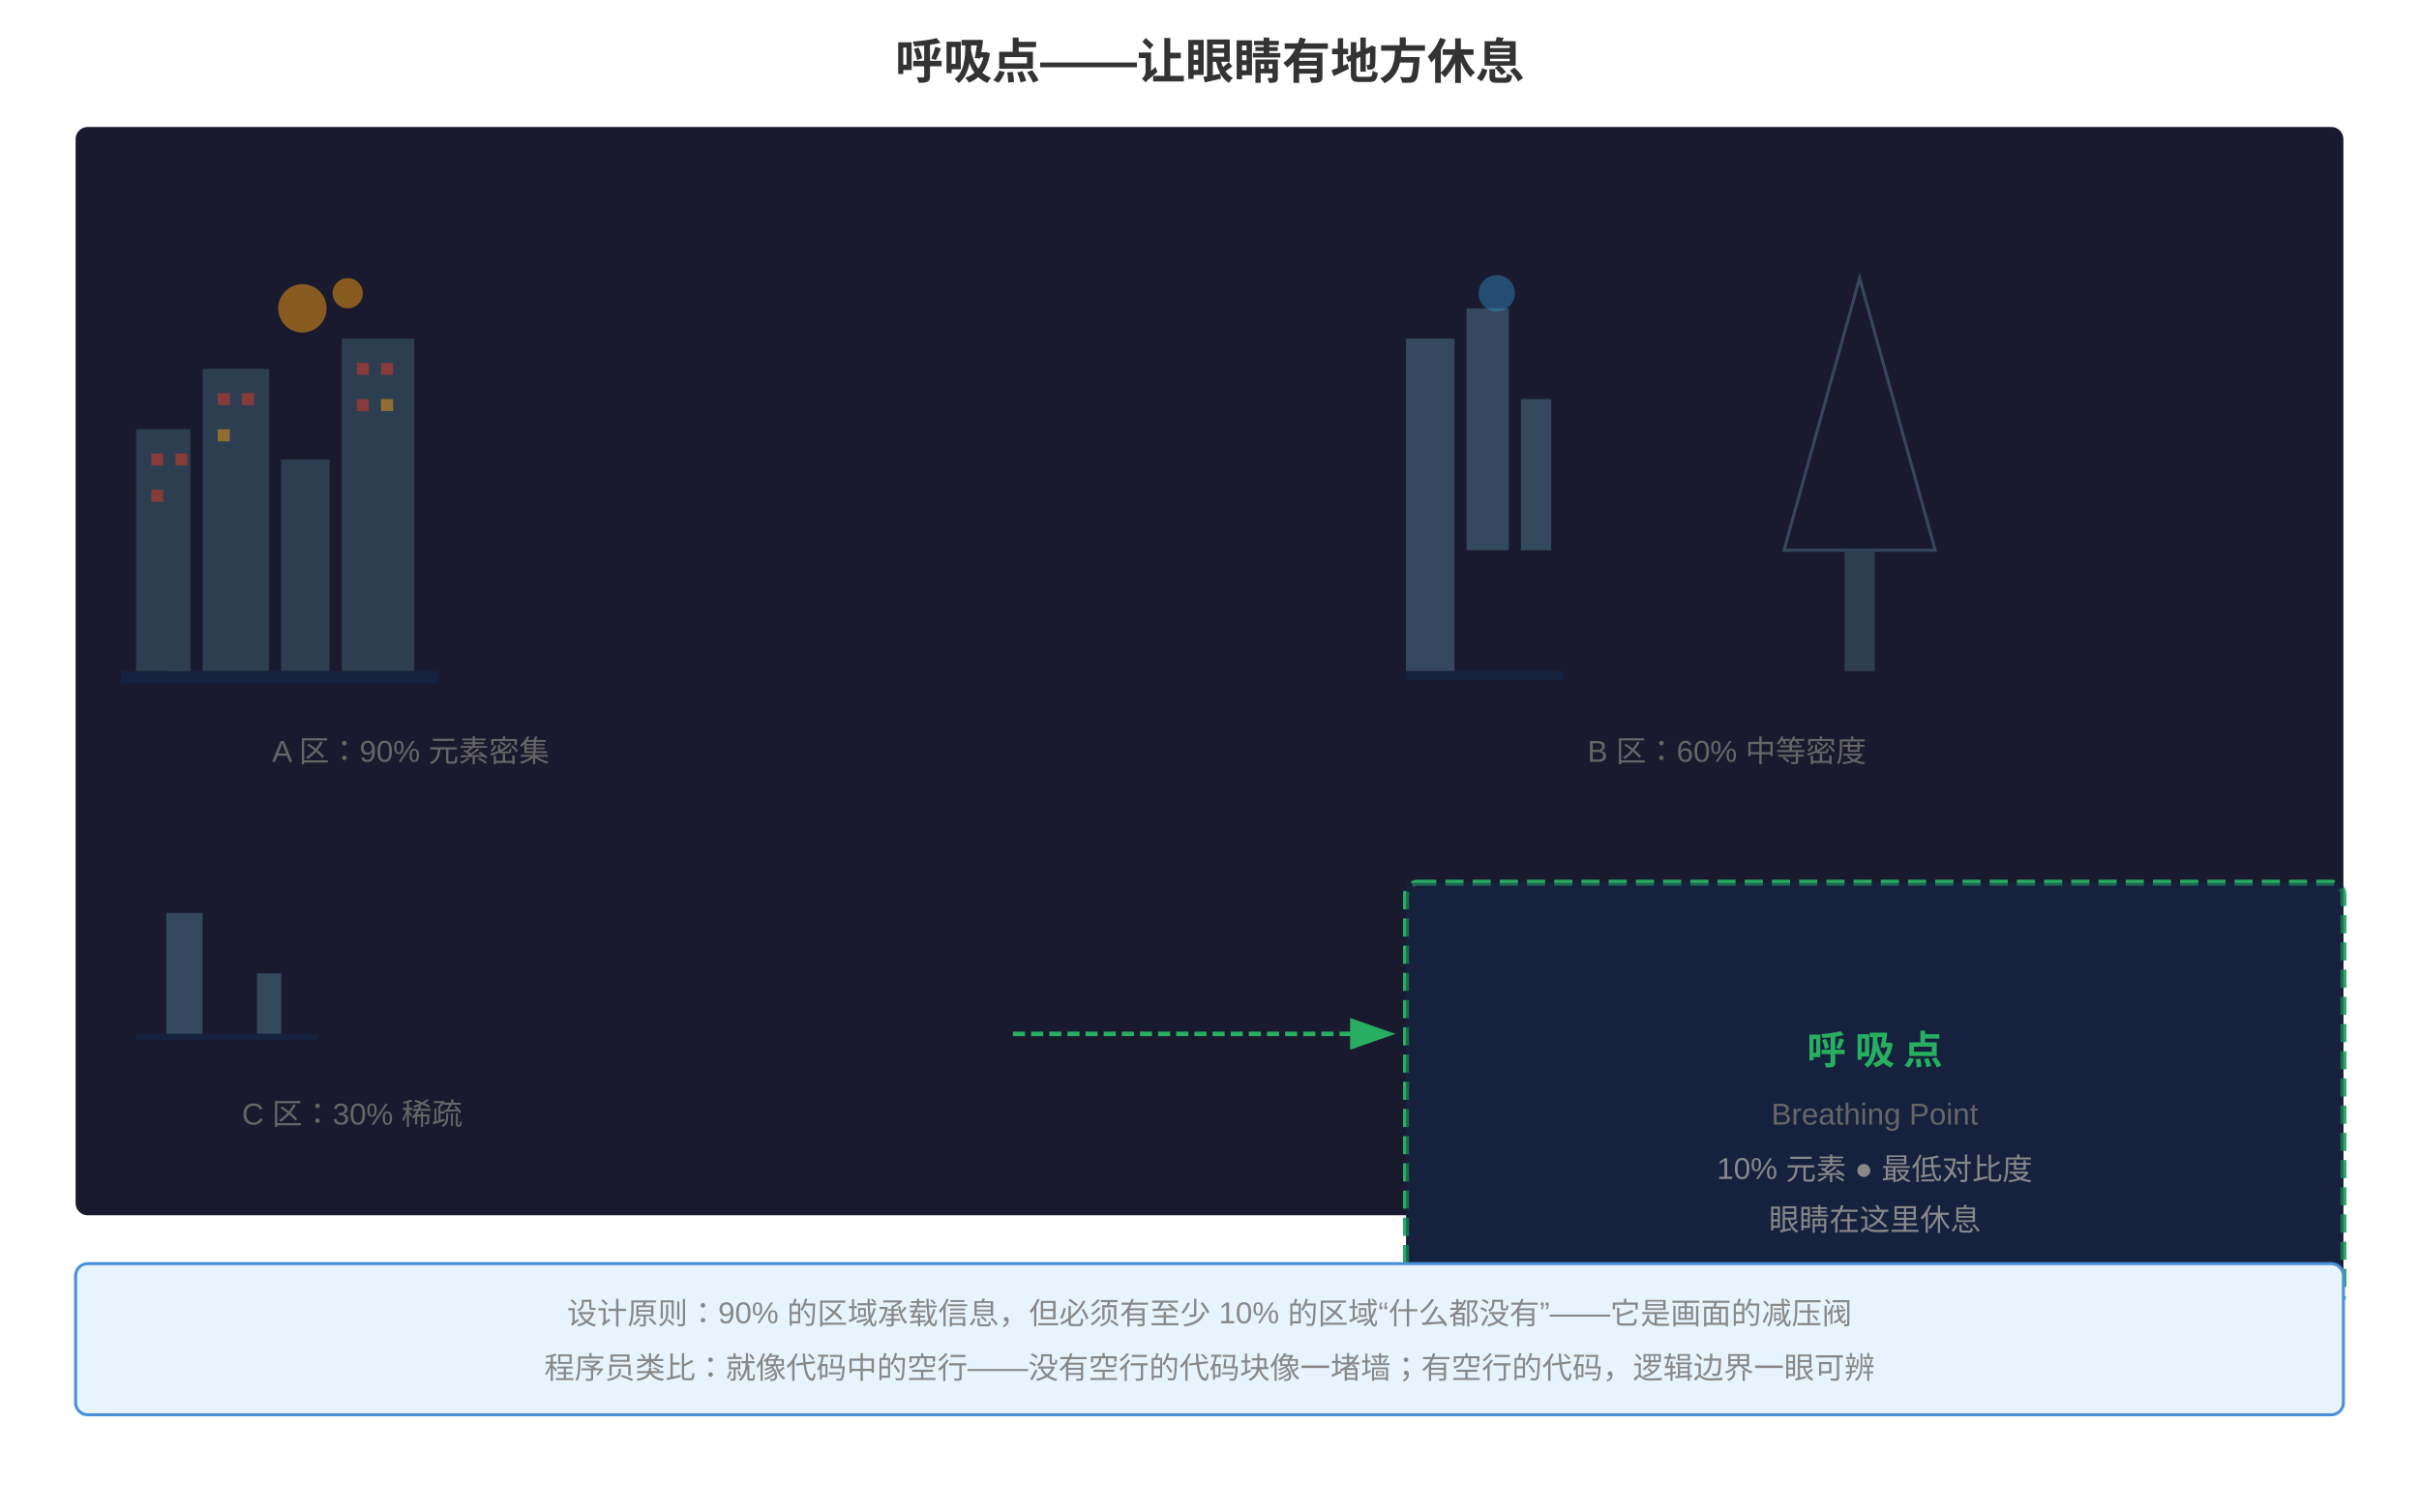
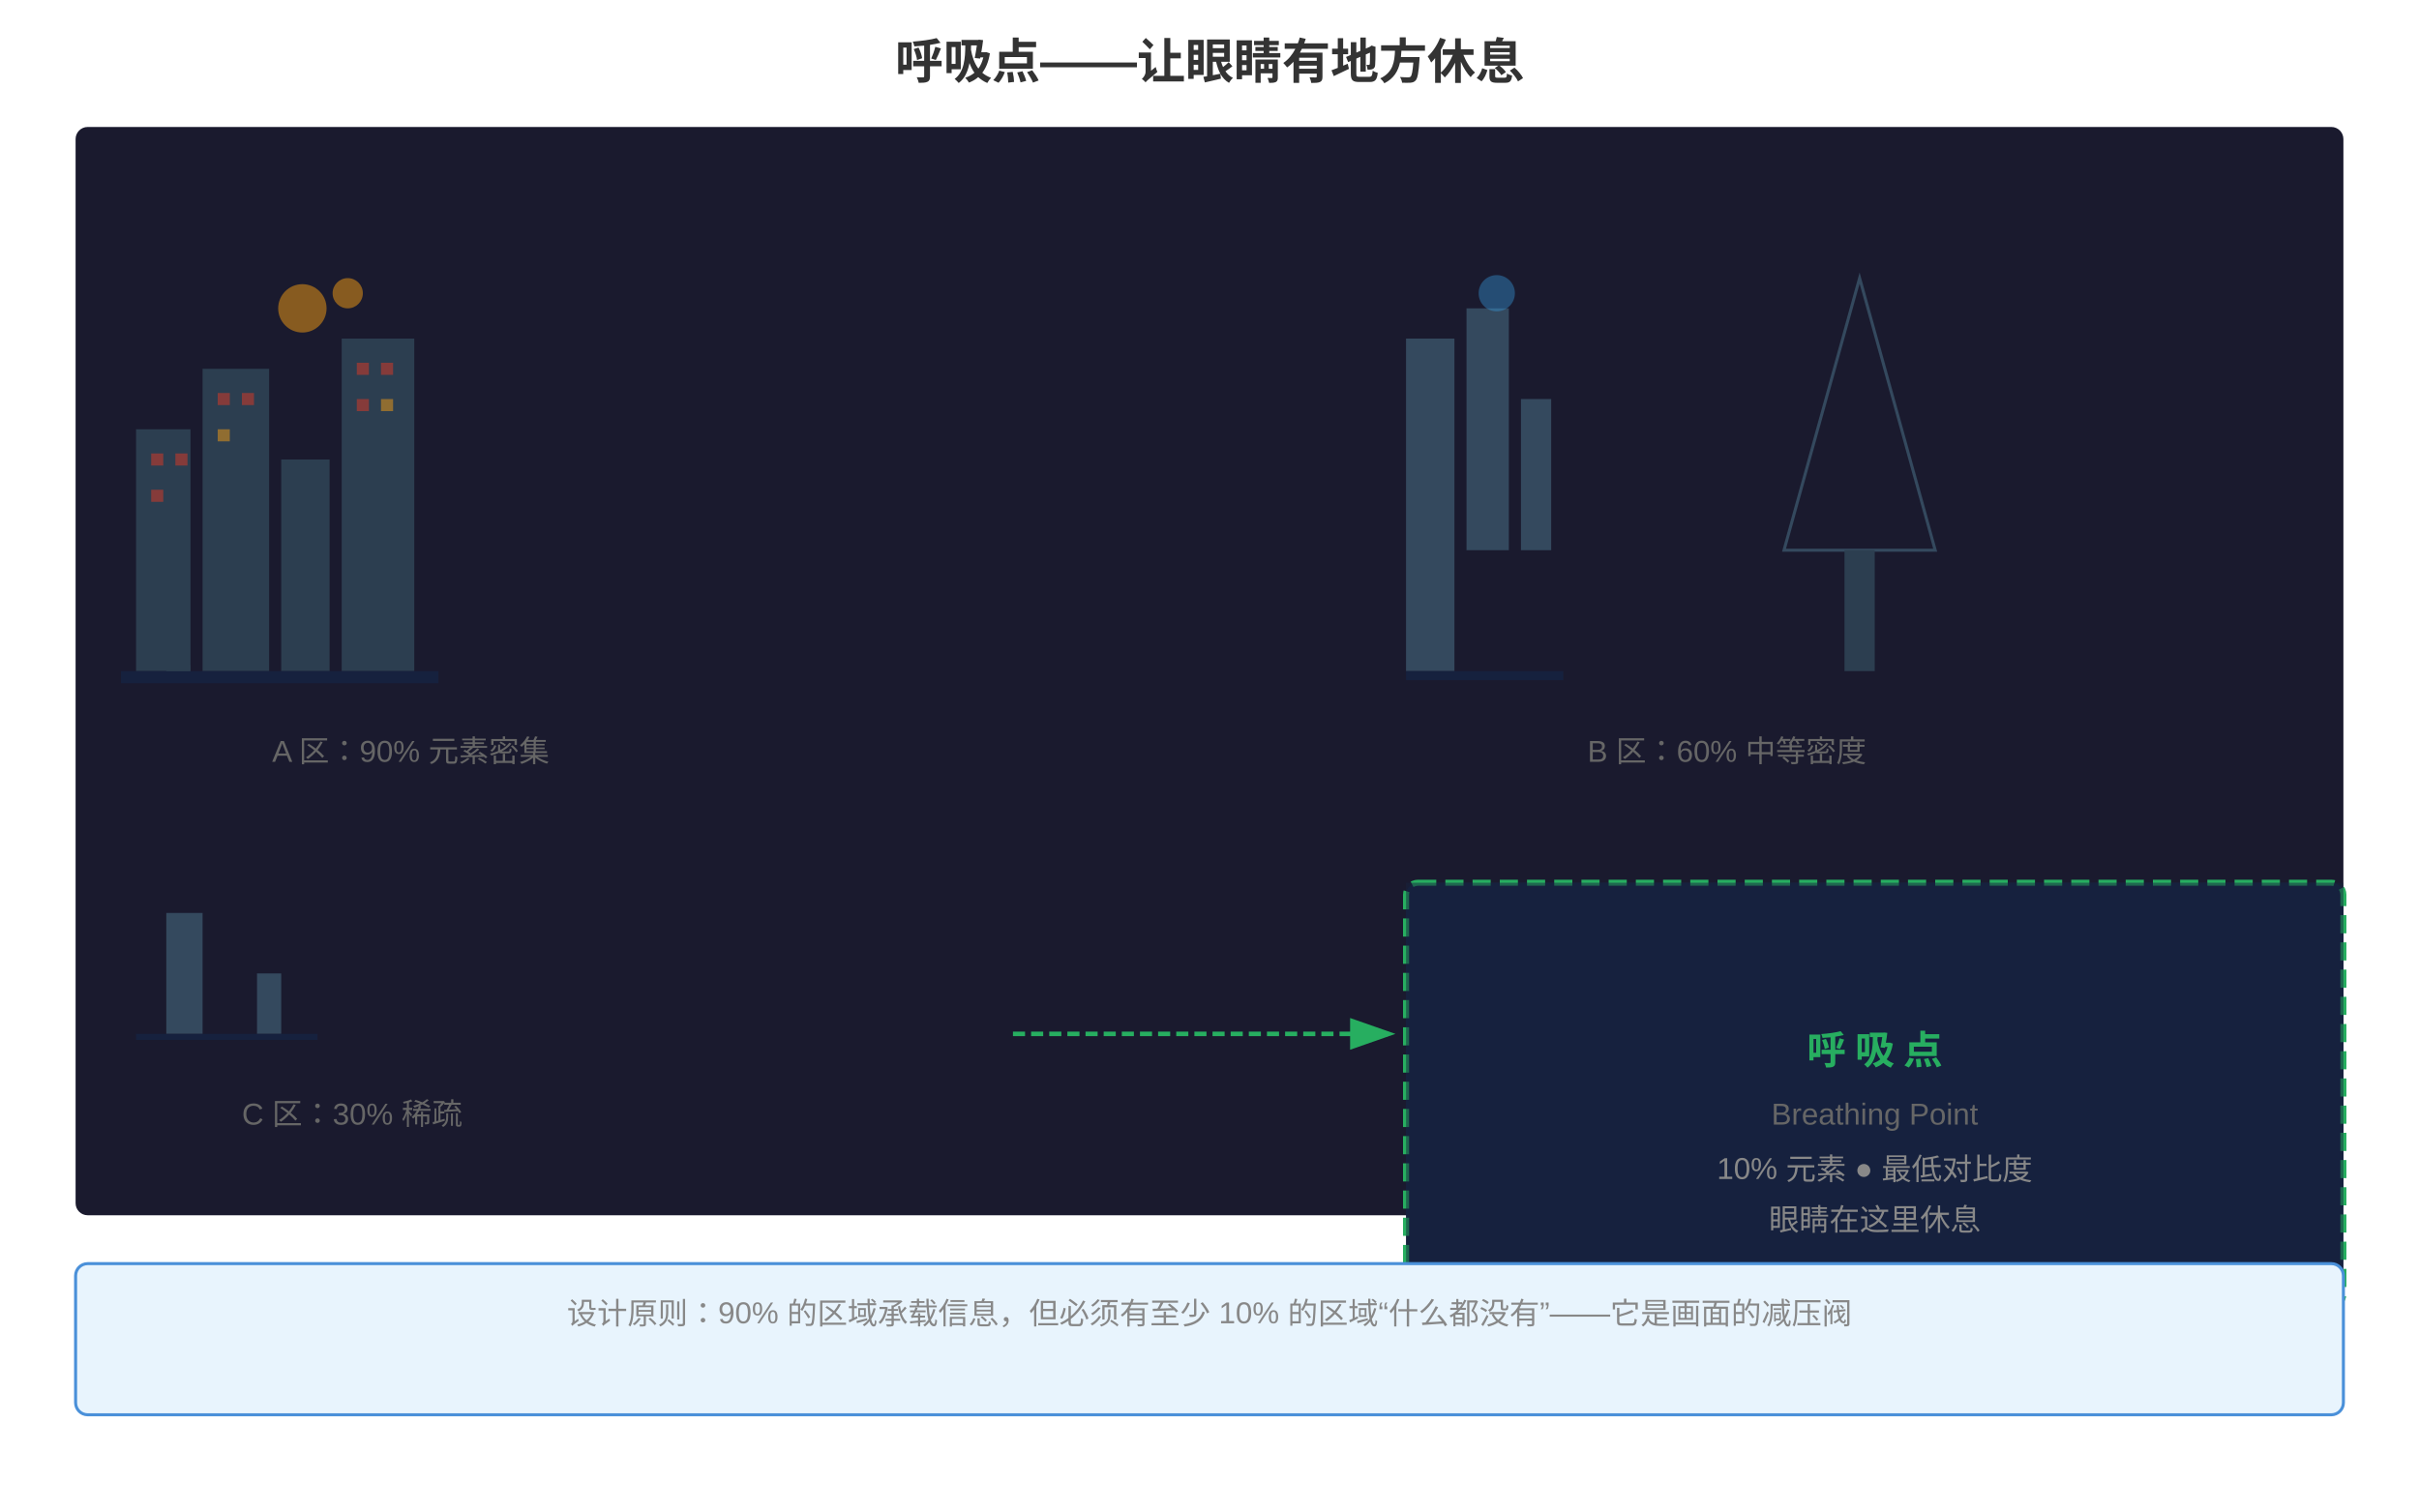
<svg xmlns="http://www.w3.org/2000/svg" viewBox="0 0 800 500" width="800" height="500">
  <style>
    text { font-family: 'PingFang SC','Microsoft YaHei',Arial,sans-serif; }
    .title { font-size: 16px; font-weight: bold; fill: #333; }
    .scene-bg { fill: #1A1A2E; }
    .busy { fill: #2C3E50; }
    .busy-accent { fill: #E74C3C; }
    .busy-accent-dim { fill: #C0392B; opacity: 0.6; }
    .busy-light { fill: #F39C12; opacity: 0.5; }
    .medium { fill: #34495E; }
    .medium-accent { fill: #3498DB; }
    .calm-zone { fill: #16213E; stroke: #27AE60; stroke-width: 2; stroke-dasharray: 6,3; }
    .calm-zone-fill { fill: #16213E; opacity: 0.5; }
    .note { font-size: 10px; fill: #888; }
    .highlight { font-size: 11px; fill: #27AE60; font-weight: bold; }
    .legend-text { font-size: 10px; fill: #ccc; }
    .zone-label { font-size: 10px; fill: #666; }
    .breath-label { font-size: 13px; fill: #27AE60; font-weight: bold; }
  </style>
  <defs>
    <marker id="arrow-green" markerWidth="10" markerHeight="7" refX="9" refY="3.5" orient="auto">
      <polygon points="0,0 10,3.5 0,7" fill="#27AE60" />
    </marker>
  </defs>
  <text x="400" y="26" class="title" text-anchor="middle">呼吸点——让眼睛有地方休息</text>
  <rect x="25" y="42" width="750" height="360" rx="4" class="scene-bg" />
  <g transform="translate(25, 42)">
    <rect x="20" y="100" width="18" height="80" class="busy" />
    <rect x="42" y="80" width="22" height="100" class="busy" />
    <rect x="68" y="110" width="16" height="70" class="busy" />
    <rect x="88" y="70" width="24" height="110" class="busy" />
    <rect x="25" y="108" width="4" height="4" class="busy-accent-dim" />
    <rect x="33" y="108" width="4" height="4" class="busy-accent-dim" />
    <rect x="25" y="120" width="4" height="4" class="busy-accent-dim" />
    <rect x="47" y="88" width="4" height="4" class="busy-accent-dim" />
    <rect x="55" y="88" width="4" height="4" class="busy-accent-dim" />
    <rect x="47" y="100" width="4" height="4" class="busy-light" />
    <rect x="93" y="78" width="4" height="4" class="busy-accent-dim" />
    <rect x="101" y="78" width="4" height="4" class="busy-accent-dim" />
    <rect x="93" y="90" width="4" height="4" class="busy-accent-dim" />
    <rect x="101" y="90" width="4" height="4" class="busy-light" />
    <circle cx="75" cy="60" r="8" class="busy-light" />
    <circle cx="90" cy="55" r="5" class="busy-light" opacity="0.5" />
    <rect x="15" y="180" width="105" height="4" fill="#16213E" />
    <rect x="30" y="178" width="8" height="2" fill="#2C3E50" />
    <rect x="70" y="176" width="12" height="2" fill="#2C3E50" />
    <text x="65" y="210" class="zone-label">A 区：90% 元素密集</text>
  </g>
  <g transform="translate(25, 42)">
    <rect x="440" y="70" width="16" height="110" class="medium" />
    <rect x="460" y="60" width="14" height="80" class="medium" />
    <rect x="478" y="90" width="10" height="50" class="medium" />
    <circle cx="470" cy="55" r="6" fill="#3498DB" opacity="0.4" />
    <rect x="440" y="180" width="52" height="3" fill="#16213E" />
    <polygon points="590,50 615,140 565,140" fill="#1A1A2E" stroke="#34495E" stroke-width="1" />
    <rect x="585" y="140" width="10" height="40" fill="#2C3E50" />
    <text x="500" y="210" class="zone-label">B 区：60% 中等密度</text>
  </g>
  <g transform="translate(25, 42)">
    <rect x="30" y="260" width="12" height="40" class="medium" />
    <rect x="60" y="280" width="8" height="20" class="medium" />
    <rect x="20" y="300" width="60" height="2" fill="#16213E" />
    <text x="55" y="330" class="zone-label">C 区：30% 稀疏</text>
  </g>
  <g transform="translate(25, 42)">
    <rect x="440" y="250" width="310" height="140" rx="4" class="calm-zone" />
    <rect x="440" y="250" width="310" height="140" class="calm-zone-fill" />
    <rect x="500" y="370" width="180" height="1" fill="#16213E" />
    <text x="595" y="310" class="breath-label" text-anchor="middle">呼 吸 点</text>
    <text x="595" y="330" class="zone-label" text-anchor="middle">Breathing Point</text>
    <text x="595" y="348" class="note" text-anchor="middle">10% 元素 ● 最低对比度</text>
    <text x="595" y="365" class="note" text-anchor="middle">眼睛在这里休息</text>
    <line x1="310" y1="300" x2="435" y2="300" stroke="#27AE60" stroke-width="1.5" marker-end="url(#arrow-green)" stroke-dasharray="4,2" />
  </g>
  <rect x="25" y="418" width="750" height="50" rx="4" fill="#E8F4FD" stroke="#4A90D9" stroke-width="1" />
  <text x="400" y="438" text-anchor="middle" class="note" fill="#2C3E50" font-size="10">设计原则：90% 的区域承载信息，但必须有至少 10% 的区域“什么都没有”——它是画面的减压阀</text>
-   <text x="400" y="456" text-anchor="middle" class="note" fill="#666" font-size="10">程序员类比：就像代码中的空行——没有空行的代码块像一堵墙；有空行的代码，逻辑边界一眼可辨</text>
</svg>
